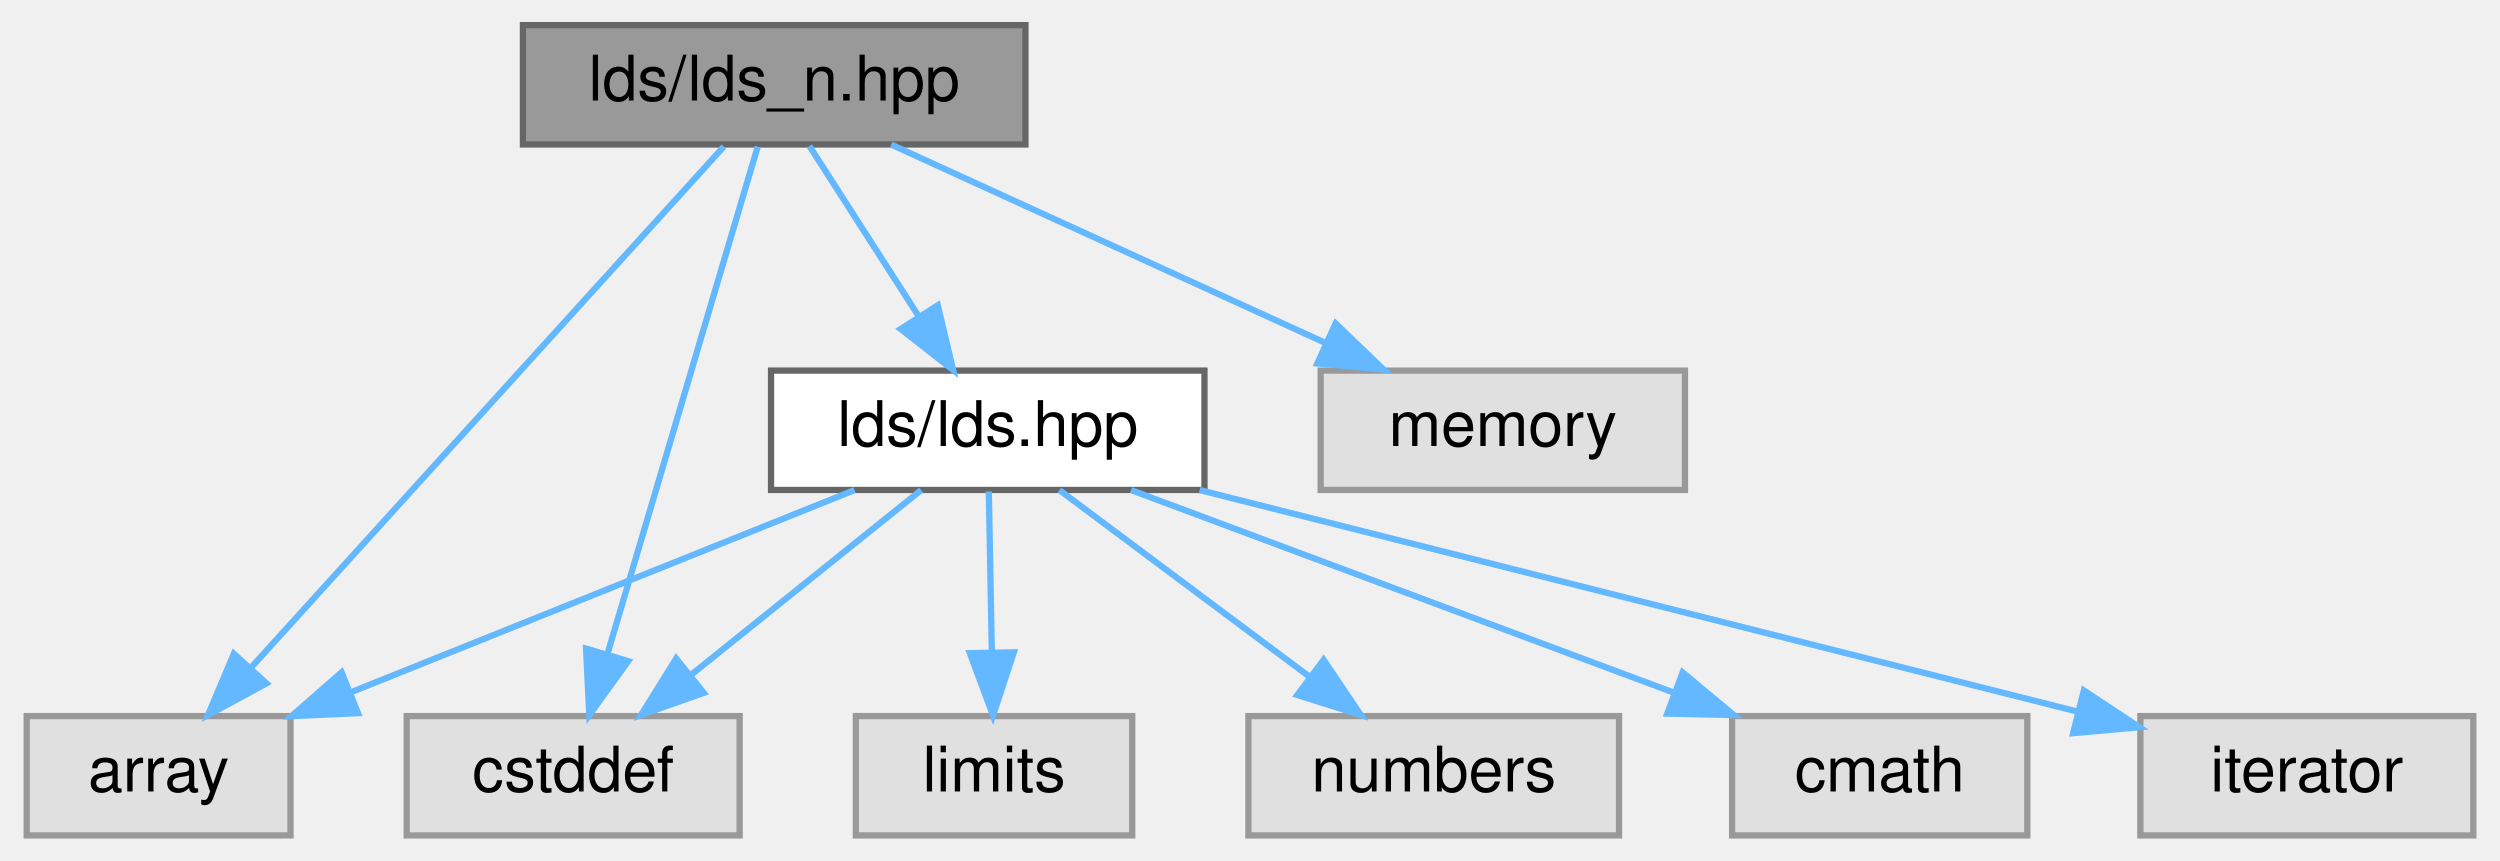
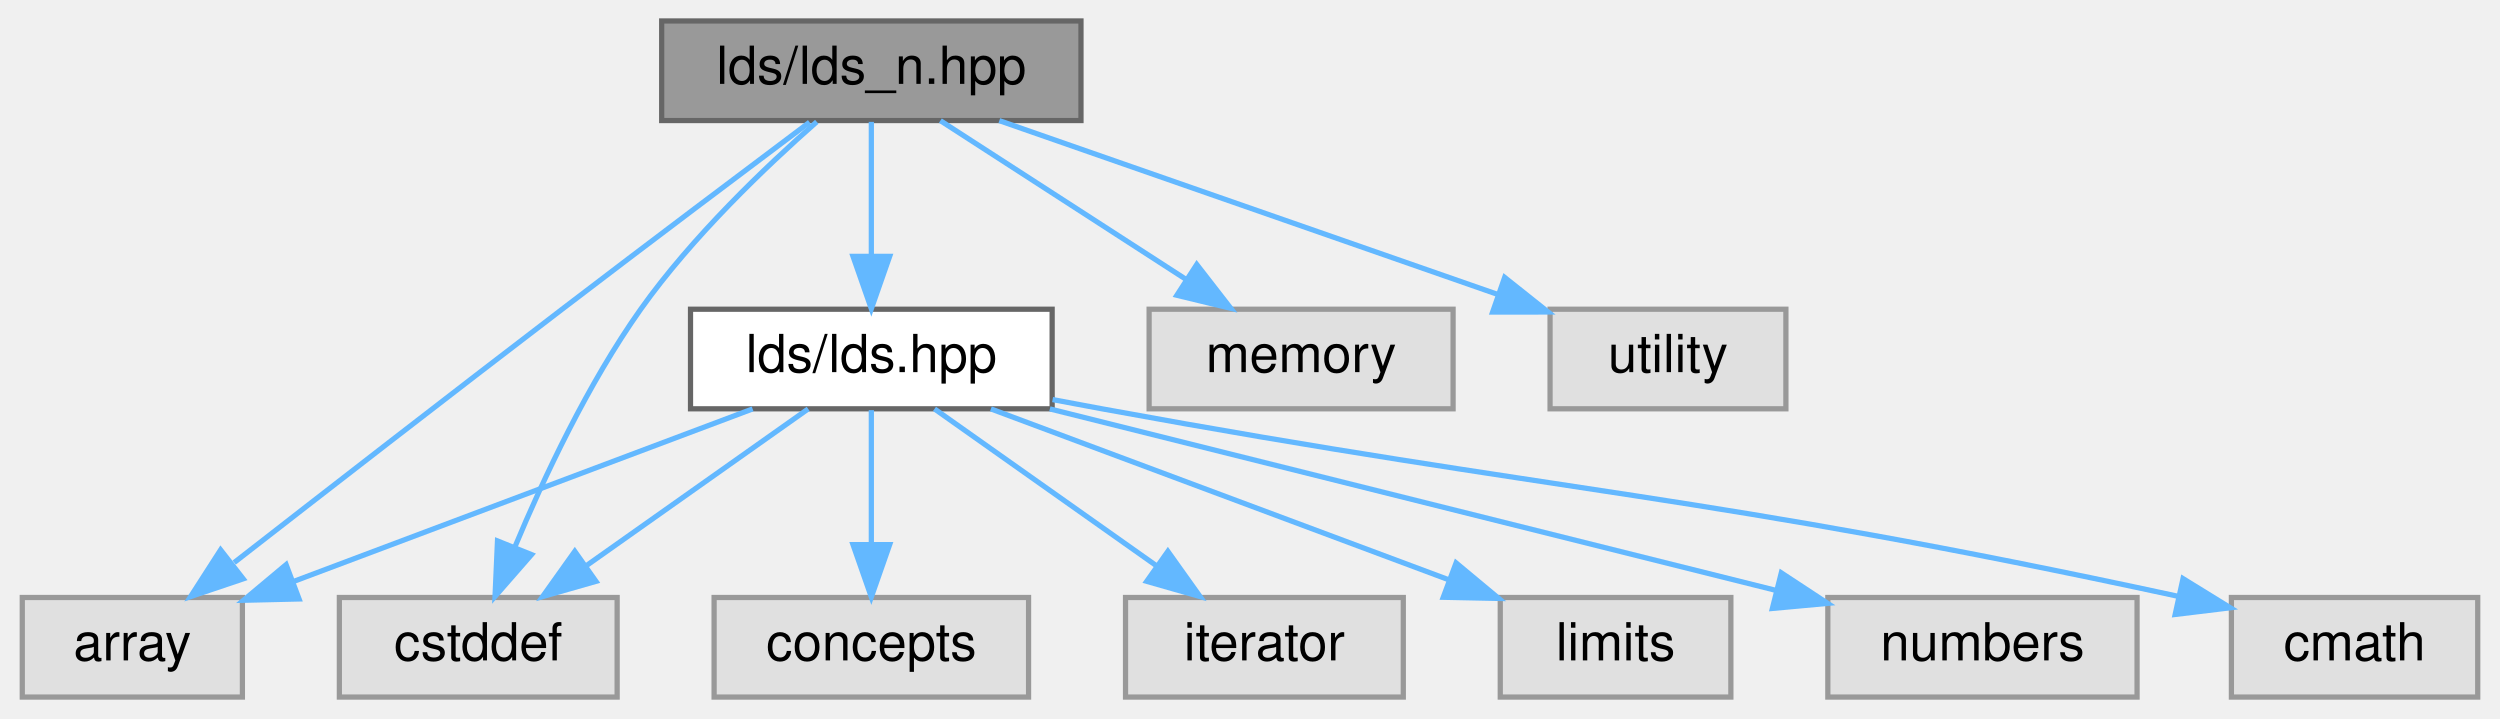
- <svg xmlns="http://www.w3.org/2000/svg" xmlns:xlink="http://www.w3.org/1999/xlink" width="398pt" height="137pt" viewBox="0.00 0.00 397.50 137.00">
+ <svg xmlns="http://www.w3.org/2000/svg" xmlns:xlink="http://www.w3.org/1999/xlink" width="477pt" height="137pt" viewBox="0.00 0.00 476.50 137.00">
  <g id="graph0" class="graph" transform="scale(1 1) rotate(0) translate(4 133)">
    <g id="Node000001" class="node">
      <g id="a_Node000001">
        <a xlink:title="N-dimensional Halton sequence generator with runtime polymorphism.">
-           <polygon fill="#999999" stroke="#666666" points="159,-129 79,-129 79,-110 159,-110 159,-129" />
-           <text text-anchor="middle" x="119" y="-117" font-family="Helvetica,sans-Serif" font-size="10.00">lds/lds_n.hpp</text>
+           <polygon fill="#999999" stroke="#666666" points="202,-129 122,-129 122,-110 202,-110 202,-129" />
+           <text text-anchor="middle" x="162" y="-117" font-family="Helvetica,sans-Serif" font-size="10.00">lds/lds_n.hpp</text>
        </a>
      </g>
    </g>
    <g id="Node000002" class="node">
      <g id="a_Node000002">
        <a xlink:title=" ">
          <polygon fill="#e0e0e0" stroke="#999999" points="42,-19 0,-19 0,0 42,0 42,-19" />
          <text text-anchor="middle" x="21" y="-7" font-family="Helvetica,sans-Serif" font-size="10.00">array</text>
        </a>
      </g>
    </g>
    <g id="edge1_Node000001_Node000002" class="edge">
      <g id="a_edge1_Node000001_Node000002">
        <a xlink:title=" ">
-           <path fill="none" stroke="#63b8ff" d="M110.98,-109.66C94.53,-91.54 56.76,-49.91 35.76,-26.77" />
-           <polygon fill="#63b8ff" stroke="#63b8ff" points="38.17,-24.21 28.86,-19.16 32.98,-28.92 38.17,-24.21" />
+           <path fill="none" stroke="#63b8ff" d="M150.21,-109.68C138.28,-100.73 119.31,-86.47 103,-74 81.51,-57.58 57.02,-38.57 40.43,-25.66" />
+           <polygon fill="#63b8ff" stroke="#63b8ff" points="42.15,-22.56 32.11,-19.17 37.84,-28.08 42.15,-22.56" />
        </a>
      </g>
    </g>
    <g id="Node000003" class="node">
      <g id="a_Node000003">
        <a xlink:title=" ">
          <polygon fill="#e0e0e0" stroke="#999999" points="113.5,-19 60.5,-19 60.5,0 113.5,0 113.5,-19" />
          <text text-anchor="middle" x="87" y="-7" font-family="Helvetica,sans-Serif" font-size="10.00">cstddef</text>
        </a>
      </g>
    </g>
    <g id="edge2_Node000001_Node000003" class="edge">
      <g id="a_edge2_Node000001_Node000003">
        <a xlink:title=" ">
-           <path fill="none" stroke="#63b8ff" d="M116.38,-109.66C111.18,-92.09 99.43,-52.45 92.47,-28.95" />
-           <polygon fill="#63b8ff" stroke="#63b8ff" points="95.76,-27.75 89.57,-19.16 89.05,-29.74 95.76,-27.75" />
+           <path fill="none" stroke="#63b8ff" d="M151.59,-109.76C142,-101.32 127.81,-87.82 118,-74 107.92,-59.79 99.48,-41.8 93.97,-28.6" />
+           <polygon fill="#63b8ff" stroke="#63b8ff" points="97.17,-27.18 90.2,-19.2 90.67,-29.79 97.17,-27.18" />
        </a>
      </g>
    </g>
    <g id="Node000004" class="node">
      <g id="a_Node000004">
        <a xlink:href="lds_8hpp.html" target="_top" xlink:title="Low-discrepancy sequence generators (van der Corput, Halton, Circle, Disk, Sphere).">
-           <polygon fill="white" stroke="#666666" points="187.5,-74 118.5,-74 118.5,-55 187.5,-55 187.5,-74" />
-           <text text-anchor="middle" x="153" y="-62" font-family="Helvetica,sans-Serif" font-size="10.00">lds/lds.hpp</text>
+           <polygon fill="white" stroke="#666666" points="196.5,-74 127.5,-74 127.5,-55 196.5,-55 196.5,-74" />
+           <text text-anchor="middle" x="162" y="-62" font-family="Helvetica,sans-Serif" font-size="10.00">lds/lds.hpp</text>
        </a>
      </g>
    </g>
    <g id="edge3_Node000001_Node000004" class="edge">
      <g id="a_edge3_Node000001_Node000004">
        <a xlink:title=" ">
-           <path fill="none" stroke="#63b8ff" d="M124.61,-109.75C129.32,-102.42 136.17,-91.73 141.97,-82.7" />
-           <polygon fill="#63b8ff" stroke="#63b8ff" points="145.04,-84.4 147.49,-74.09 139.14,-80.62 145.04,-84.4" />
+           <path fill="none" stroke="#63b8ff" d="M162,-109.75C162,-102.8 162,-92.85 162,-84.13" />
+           <polygon fill="#63b8ff" stroke="#63b8ff" points="165.5,-84.09 162,-74.09 158.5,-84.09 165.5,-84.09" />
+         </a>
+       </g>
+     </g>
+     <g id="Node000010" class="node">
+       <g id="a_Node000010">
+         <a xlink:title=" ">
+           <polygon fill="#e0e0e0" stroke="#999999" points="273,-74 215,-74 215,-55 273,-55 273,-74" />
+           <text text-anchor="middle" x="244" y="-62" font-family="Helvetica,sans-Serif" font-size="10.00">memory</text>
+         </a>
+       </g>
+     </g>
+     <g id="edge11_Node000001_Node000010" class="edge">
+       <g id="a_edge11_Node000001_Node000010">
+         <a xlink:title=" ">
+           <path fill="none" stroke="#63b8ff" d="M175.17,-109.98C187.77,-101.84 207,-89.41 221.94,-79.76" />
+           <polygon fill="#63b8ff" stroke="#63b8ff" points="224.09,-82.54 230.59,-74.17 220.29,-76.66 224.09,-82.54" />
+         </a>
+       </g>
+     </g>
+     <g id="Node000011" class="node">
+       <g id="a_Node000011">
+         <a xlink:title=" ">
+           <polygon fill="#e0e0e0" stroke="#999999" points="336.5,-74 291.5,-74 291.5,-55 336.5,-55 336.5,-74" />
+           <text text-anchor="middle" x="314" y="-62" font-family="Helvetica,sans-Serif" font-size="10.00">utility</text>
+         </a>
+       </g>
+     </g>
+     <g id="edge12_Node000001_Node000011" class="edge">
+       <g id="a_edge12_Node000001_Node000011">
+         <a xlink:title=" ">
+           <path fill="none" stroke="#63b8ff" d="M186.42,-109.98C212.25,-100.98 253.11,-86.73 281.61,-76.79" />
+           <polygon fill="#63b8ff" stroke="#63b8ff" points="282.84,-80.07 291.13,-73.47 280.54,-73.46 282.84,-80.07" />
+         </a>
+       </g>
+     </g>
+     <g id="edge4_Node000004_Node000002" class="edge">
+       <g id="a_edge4_Node000004_Node000002">
+         <a xlink:title=" ">
+           <path fill="none" stroke="#63b8ff" d="M139.35,-54.98C115.6,-46.06 78.14,-31.98 51.74,-22.05" />
+           <polygon fill="#63b8ff" stroke="#63b8ff" points="52.81,-18.72 42.21,-18.47 50.34,-25.27 52.81,-18.72" />
+         </a>
+       </g>
+     </g>
+     <g id="edge7_Node000004_Node000003" class="edge">
+       <g id="a_edge7_Node000004_Node000003">
+         <a xlink:title=" ">
+           <path fill="none" stroke="#63b8ff" d="M149.95,-54.98C138.54,-46.92 121.17,-34.65 107.57,-25.03" />
+           <polygon fill="#63b8ff" stroke="#63b8ff" points="109.46,-22.08 99.27,-19.17 105.42,-27.8 109.46,-22.08" />
+         </a>
+       </g>
+     </g>
+     <g id="Node000005" class="node">
+       <g id="a_Node000005">
+         <a xlink:title=" ">
+           <polygon fill="#e0e0e0" stroke="#999999" points="468.5,-19 421.5,-19 421.5,0 468.5,0 468.5,-19" />
+           <text text-anchor="middle" x="445" y="-7" font-family="Helvetica,sans-Serif" font-size="10.00">cmath</text>
+         </a>
+       </g>
+     </g>
+     <g id="edge5_Node000004_Node000005" class="edge">
+       <g id="a_edge5_Node000004_Node000005">
+         <a xlink:title=" ">
+           <path fill="none" stroke="#63b8ff" d="M196.58,-56.76C199.76,-56.16 202.94,-55.56 206,-55 294.71,-38.72 320.07,-38.97 411.35,-19.22" />
+           <polygon fill="#63b8ff" stroke="#63b8ff" points="412.27,-22.6 421.29,-17.04 410.77,-15.76 412.27,-22.6" />
+         </a>
+       </g>
+     </g>
+     <g id="Node000006" class="node">
+       <g id="a_Node000006">
+         <a xlink:title=" ">
+           <polygon fill="#e0e0e0" stroke="#999999" points="192,-19 132,-19 132,0 192,0 192,-19" />
+           <text text-anchor="middle" x="162" y="-7" font-family="Helvetica,sans-Serif" font-size="10.00">concepts</text>
+         </a>
+       </g>
+     </g>
+     <g id="edge6_Node000004_Node000006" class="edge">
+       <g id="a_edge6_Node000004_Node000006">
+         <a xlink:title=" ">
+           <path fill="none" stroke="#63b8ff" d="M162,-54.75C162,-47.8 162,-37.85 162,-29.13" />
+           <polygon fill="#63b8ff" stroke="#63b8ff" points="165.5,-29.09 162,-19.09 158.5,-29.09 165.5,-29.09" />
+         </a>
+       </g>
+     </g>
+     <g id="Node000007" class="node">
+       <g id="a_Node000007">
+         <a xlink:title=" ">
+           <polygon fill="#e0e0e0" stroke="#999999" points="263.5,-19 210.5,-19 210.5,0 263.5,0 263.5,-19" />
+           <text text-anchor="middle" x="237" y="-7" font-family="Helvetica,sans-Serif" font-size="10.00">iterator</text>
+         </a>
+       </g>
+     </g>
+     <g id="edge8_Node000004_Node000007" class="edge">
+       <g id="a_edge8_Node000004_Node000007">
+         <a xlink:title=" ">
+           <path fill="none" stroke="#63b8ff" d="M174.05,-54.98C185.46,-46.92 202.83,-34.65 216.43,-25.03" />
+           <polygon fill="#63b8ff" stroke="#63b8ff" points="218.58,-27.8 224.73,-19.17 214.54,-22.08 218.58,-27.8" />
+         </a>
+       </g>
+     </g>
+     <g id="Node000008" class="node">
+       <g id="a_Node000008">
+         <a xlink:title=" ">
+           <polygon fill="#e0e0e0" stroke="#999999" points="326,-19 282,-19 282,0 326,0 326,-19" />
+           <text text-anchor="middle" x="304" y="-7" font-family="Helvetica,sans-Serif" font-size="10.00">limits</text>
+         </a>
+       </g>
+     </g>
+     <g id="edge9_Node000004_Node000008" class="edge">
+       <g id="a_edge9_Node000004_Node000008">
+         <a xlink:title=" ">
+           <path fill="none" stroke="#63b8ff" d="M184.81,-54.98C208.45,-46.16 245.58,-32.31 272.11,-22.4" />
+           <polygon fill="#63b8ff" stroke="#63b8ff" points="273.57,-25.6 281.71,-18.82 271.12,-19.04 273.57,-25.6" />
        </a>
      </g>
    </g>
    <g id="Node000009" class="node">
      <g id="a_Node000009">
        <a xlink:title=" ">
-           <polygon fill="#e0e0e0" stroke="#999999" points="264,-74 206,-74 206,-55 264,-55 264,-74" />
-           <text text-anchor="middle" x="235" y="-62" font-family="Helvetica,sans-Serif" font-size="10.00">memory</text>
+           <polygon fill="#e0e0e0" stroke="#999999" points="403.5,-19 344.5,-19 344.5,0 403.5,0 403.5,-19" />
+           <text text-anchor="middle" x="374" y="-7" font-family="Helvetica,sans-Serif" font-size="10.00">numbers</text>
        </a>
      </g>
    </g>
-     <g id="edge10_Node000001_Node000009" class="edge">
-       <g id="a_edge10_Node000001_Node000009">
+     <g id="edge10_Node000004_Node000009" class="edge">
+       <g id="a_edge10_Node000004_Node000009">
        <a xlink:title=" ">
-           <path fill="none" stroke="#63b8ff" d="M137.64,-109.98C156.3,-101.46 185.25,-88.23 206.74,-78.41" />
-           <polygon fill="#63b8ff" stroke="#63b8ff" points="208.38,-81.51 216.02,-74.17 205.47,-75.14 208.38,-81.51" />
-         </a>
-       </g>
-     </g>
-     <g id="edge4_Node000004_Node000002" class="edge">
-       <g id="a_edge4_Node000004_Node000002">
-         <a xlink:title=" ">
-           <path fill="none" stroke="#63b8ff" d="M131.79,-54.98C110.14,-46.29 76.32,-32.71 51.73,-22.84" />
-           <polygon fill="#63b8ff" stroke="#63b8ff" points="52.74,-19.47 42.16,-18.99 50.13,-25.97 52.74,-19.47" />
-         </a>
-       </g>
-     </g>
-     <g id="edge6_Node000004_Node000003" class="edge">
-       <g id="a_edge6_Node000004_Node000003">
-         <a xlink:title=" ">
-           <path fill="none" stroke="#63b8ff" d="M142.4,-54.98C132.54,-47.07 117.65,-35.11 105.78,-25.58" />
-           <polygon fill="#63b8ff" stroke="#63b8ff" points="107.79,-22.7 97.8,-19.17 103.4,-28.16 107.79,-22.7" />
-         </a>
-       </g>
-     </g>
-     <g id="Node000005" class="node">
-       <g id="a_Node000005">
-         <a xlink:title=" ">
-           <polygon fill="#e0e0e0" stroke="#999999" points="318.5,-19 271.5,-19 271.5,0 318.5,0 318.5,-19" />
-           <text text-anchor="middle" x="295" y="-7" font-family="Helvetica,sans-Serif" font-size="10.00">cmath</text>
-         </a>
-       </g>
-     </g>
-     <g id="edge5_Node000004_Node000005" class="edge">
-       <g id="a_edge5_Node000004_Node000005">
-         <a xlink:title=" ">
-           <path fill="none" stroke="#63b8ff" d="M175.81,-54.98C199.17,-46.27 235.7,-32.63 262.17,-22.75" />
-           <polygon fill="#63b8ff" stroke="#63b8ff" points="263.63,-25.95 271.77,-19.17 261.18,-19.39 263.63,-25.95" />
-         </a>
-       </g>
-     </g>
-     <g id="Node000006" class="node">
-       <g id="a_Node000006">
-         <a xlink:title=" ">
-           <polygon fill="#e0e0e0" stroke="#999999" points="389.5,-19 336.5,-19 336.5,0 389.5,0 389.5,-19" />
-           <text text-anchor="middle" x="363" y="-7" font-family="Helvetica,sans-Serif" font-size="10.00">iterator</text>
-         </a>
-       </g>
-     </g>
-     <g id="edge7_Node000004_Node000006" class="edge">
-       <g id="a_edge7_Node000004_Node000006">
-         <a xlink:title=" ">
-           <path fill="none" stroke="#63b8ff" d="M186.74,-54.98C225.03,-45.32 287.26,-29.62 326.61,-19.68" />
-           <polygon fill="#63b8ff" stroke="#63b8ff" points="327.5,-23.07 336.34,-17.23 325.79,-16.28 327.5,-23.07" />
-         </a>
-       </g>
-     </g>
-     <g id="Node000007" class="node">
-       <g id="a_Node000007">
-         <a xlink:title=" ">
-           <polygon fill="#e0e0e0" stroke="#999999" points="176,-19 132,-19 132,0 176,0 176,-19" />
-           <text text-anchor="middle" x="154" y="-7" font-family="Helvetica,sans-Serif" font-size="10.00">limits</text>
-         </a>
-       </g>
-     </g>
-     <g id="edge8_Node000004_Node000007" class="edge">
-       <g id="a_edge8_Node000004_Node000007">
-         <a xlink:title=" ">
-           <path fill="none" stroke="#63b8ff" d="M153.17,-54.75C153.3,-47.8 153.48,-37.85 153.65,-29.13" />
-           <polygon fill="#63b8ff" stroke="#63b8ff" points="157.15,-29.15 153.84,-19.09 150.15,-29.02 157.15,-29.15" />
-         </a>
-       </g>
-     </g>
-     <g id="Node000008" class="node">
-       <g id="a_Node000008">
-         <a xlink:title=" ">
-           <polygon fill="#e0e0e0" stroke="#999999" points="253.5,-19 194.5,-19 194.5,0 253.5,0 253.5,-19" />
-           <text text-anchor="middle" x="224" y="-7" font-family="Helvetica,sans-Serif" font-size="10.00">numbers</text>
-         </a>
-       </g>
-     </g>
-     <g id="edge9_Node000004_Node000008" class="edge">
-       <g id="a_edge9_Node000004_Node000008">
-         <a xlink:title=" ">
-           <path fill="none" stroke="#63b8ff" d="M164.41,-54.98C175.11,-47 191.34,-34.88 204.16,-25.31" />
-           <polygon fill="#63b8ff" stroke="#63b8ff" points="206.47,-27.96 212.39,-19.17 202.28,-22.35 206.47,-27.96" />
+           <path fill="none" stroke="#63b8ff" d="M196.06,-54.98C233.85,-45.54 294.75,-30.31 334.58,-20.36" />
+           <polygon fill="#63b8ff" stroke="#63b8ff" points="335.62,-23.7 344.47,-17.88 333.92,-16.91 335.62,-23.7" />
        </a>
      </g>
    </g>
  </g>
</svg>
